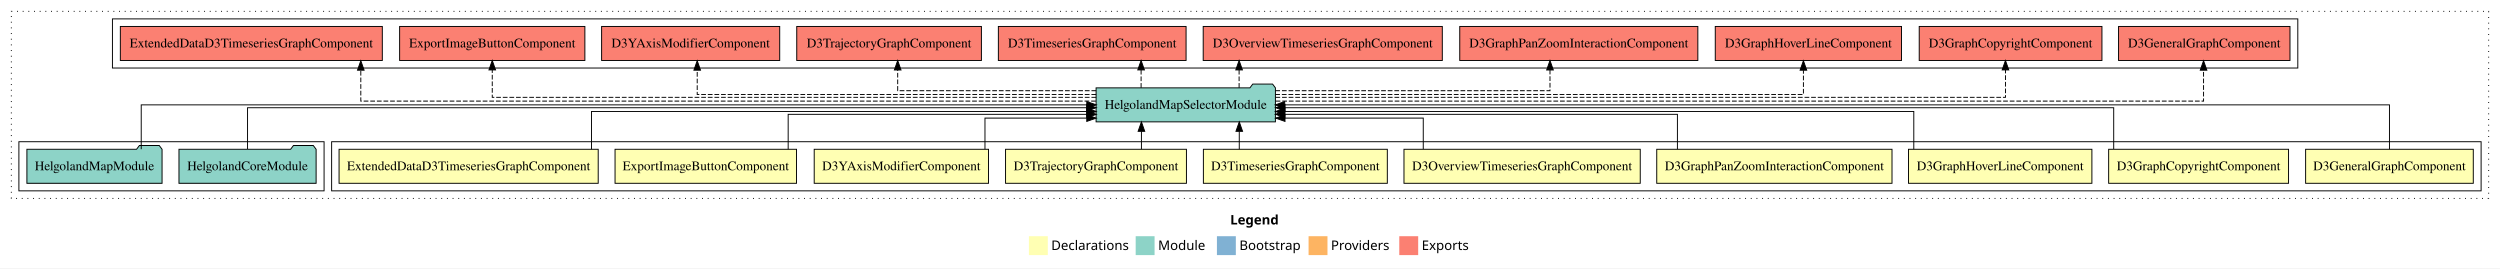
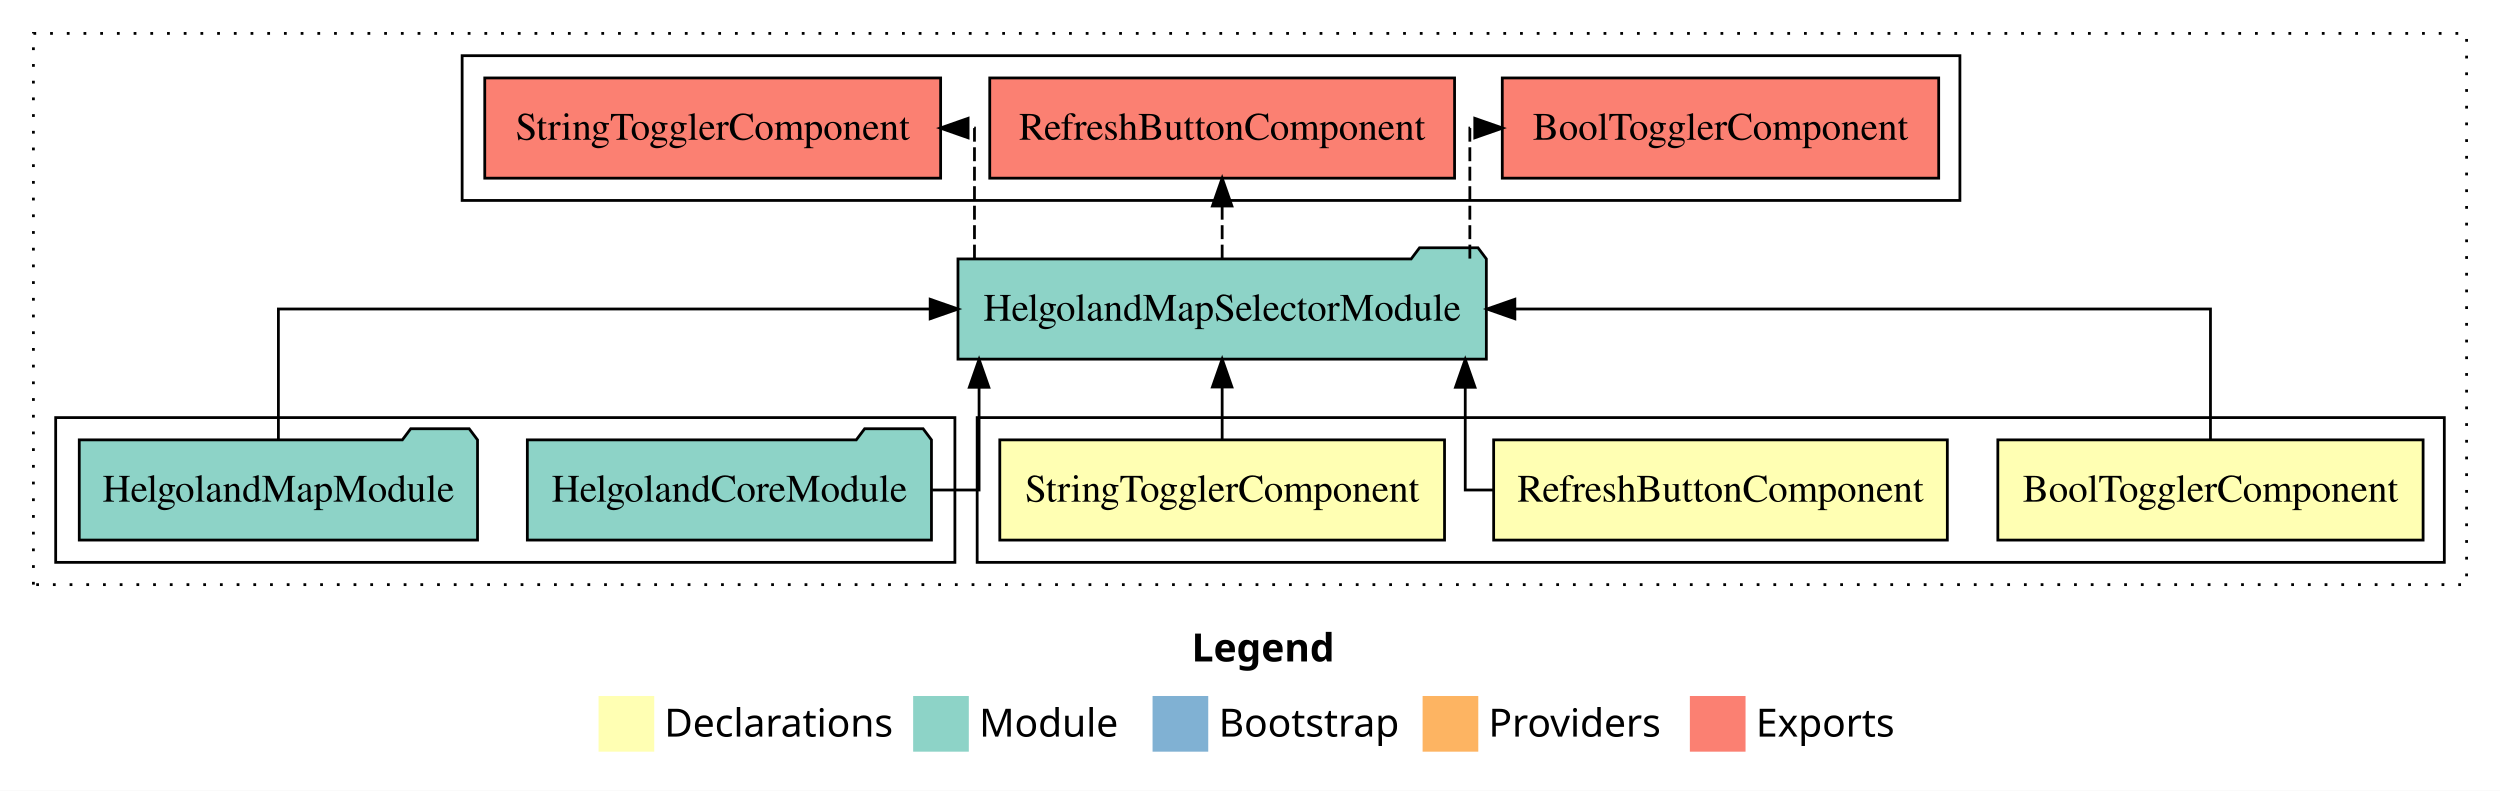
- <svg xmlns="http://www.w3.org/2000/svg" width="2646pt" height="284pt" viewBox="0.00 0.00 2646.00 284.00">
+ <svg xmlns="http://www.w3.org/2000/svg" width="898pt" height="284pt" viewBox="0.00 0.00 898.00 284.00">
  <g id="graph0" class="graph" transform="scale(1 1) rotate(0) translate(4 280)">
-     <polygon fill="#ffffff" stroke="transparent" points="-4,4 -4,-280 2642,-280 2642,4 -4,4" />
-     <text text-anchor="start" x="1298.009" y="-42.4" font-family="sans-serif" font-weight="bold" font-size="14.00" fill="#000000">Legend</text>
-     <polygon fill="#ffffb3" stroke="transparent" points="1085,-10 1085,-30 1105,-30 1105,-10 1085,-10" />
-     <text text-anchor="start" x="1108.629" y="-15.4" font-family="sans-serif" font-size="14.00" fill="#000000">  Declarations</text>
-     <polygon fill="#8dd3c7" stroke="transparent" points="1198,-10 1198,-30 1218,-30 1218,-10 1198,-10" />
-     <text text-anchor="start" x="1221.725" y="-15.4" font-family="sans-serif" font-size="14.00" fill="#000000">  Module</text>
-     <polygon fill="#80b1d3" stroke="transparent" points="1284,-10 1284,-30 1304,-30 1304,-10 1284,-10" />
-     <text text-anchor="start" x="1307.781" y="-15.4" font-family="sans-serif" font-size="14.00" fill="#000000">  Bootstrap</text>
-     <polygon fill="#fdb462" stroke="transparent" points="1381,-10 1381,-30 1401,-30 1401,-10 1381,-10" />
-     <text text-anchor="start" x="1404.673" y="-15.4" font-family="sans-serif" font-size="14.00" fill="#000000">  Providers</text>
-     <polygon fill="#fb8072" stroke="transparent" points="1477,-10 1477,-30 1497,-30 1497,-10 1477,-10" />
-     <text text-anchor="start" x="1500.726" y="-15.4" font-family="sans-serif" font-size="14.00" fill="#000000">  Exports</text>
+     <polygon fill="#ffffff" stroke="transparent" points="-4,4 -4,-280 894,-280 894,4 -4,4" />
+     <text text-anchor="start" x="424.009" y="-42.4" font-family="sans-serif" font-weight="bold" font-size="14.00" fill="#000000">Legend</text>
+     <polygon fill="#ffffb3" stroke="transparent" points="211,-10 211,-30 231,-30 231,-10 211,-10" />
+     <text text-anchor="start" x="234.629" y="-15.4" font-family="sans-serif" font-size="14.00" fill="#000000">  Declarations</text>
+     <polygon fill="#8dd3c7" stroke="transparent" points="324,-10 324,-30 344,-30 344,-10 324,-10" />
+     <text text-anchor="start" x="347.725" y="-15.4" font-family="sans-serif" font-size="14.00" fill="#000000">  Module</text>
+     <polygon fill="#80b1d3" stroke="transparent" points="410,-10 410,-30 430,-30 430,-10 410,-10" />
+     <text text-anchor="start" x="433.781" y="-15.4" font-family="sans-serif" font-size="14.00" fill="#000000">  Bootstrap</text>
+     <polygon fill="#fdb462" stroke="transparent" points="507,-10 507,-30 527,-30 527,-10 507,-10" />
+     <text text-anchor="start" x="530.673" y="-15.4" font-family="sans-serif" font-size="14.00" fill="#000000">  Providers</text>
+     <polygon fill="#fb8072" stroke="transparent" points="603,-10 603,-30 623,-30 623,-10 603,-10" />
+     <text text-anchor="start" x="626.726" y="-15.4" font-family="sans-serif" font-size="14.00" fill="#000000">  Exports</text>
    <g id="clust1" class="cluster">
-       <polygon fill="none" stroke="#000000" stroke-dasharray="1,5" points="8,-70 8,-268 2630,-268 2630,-70 8,-70" />
+       <polygon fill="none" stroke="#000000" stroke-dasharray="1,5" points="8,-70 8,-268 882,-268 882,-70 8,-70" />
    </g>
    <g id="clust2" class="cluster">
-       <polygon fill="none" stroke="#000000" points="347,-78 347,-130 2622,-130 2622,-78 347,-78" />
+       <polygon fill="none" stroke="#000000" points="347,-78 347,-130 874,-130 874,-78 347,-78" />
    </g>
-     <g id="clust13" class="cluster">
+     <g id="clust6" class="cluster">
      <polygon fill="none" stroke="#000000" points="16,-78 16,-130 339,-130 339,-78 16,-78" />
    </g>
-     <g id="clust14" class="cluster">
-       <polygon fill="none" stroke="#000000" points="115,-208 115,-260 2428,-260 2428,-208 115,-208" />
+     <g id="clust7" class="cluster">
+       <polygon fill="none" stroke="#000000" points="162,-208 162,-260 700,-260 700,-208 162,-208" />
    </g>
    <g id="node1" class="node">
-       <polygon fill="#ffffb3" stroke="#000000" points="2613.723,-122 2436.277,-122 2436.277,-86 2613.723,-86 2613.723,-122" />
-       <text text-anchor="middle" x="2525" y="-99.8" font-family="Times,serif" font-size="14.00" fill="#000000">D3GeneralGraphComponent</text>
+       <polygon fill="#ffffb3" stroke="#000000" points="866.378,-122 713.622,-122 713.622,-86 866.378,-86 866.378,-122" />
+       <text text-anchor="middle" x="790" y="-99.8" font-family="Times,serif" font-size="14.00" fill="#000000">BoolTogglerComponent</text>
    </g>
-     <g id="node11" class="node">
-       <polygon fill="#8dd3c7" stroke="#000000" points="1345.895,-187 1342.895,-191 1321.895,-191 1318.895,-187 1156.105,-187 1156.105,-151 1345.895,-151 1345.895,-187" />
-       <text text-anchor="middle" x="1251" y="-164.8" font-family="Times,serif" font-size="14.00" fill="#000000">HelgolandMapSelectorModule</text>
+     <g id="node4" class="node">
+       <polygon fill="#8dd3c7" stroke="#000000" points="529.895,-187 526.895,-191 505.895,-191 502.895,-187 340.105,-187 340.105,-151 529.895,-151 529.895,-187" />
+       <text text-anchor="middle" x="435" y="-164.8" font-family="Times,serif" font-size="14.00" fill="#000000">HelgolandMapSelectorModule</text>
    </g>
    <g id="edge1" class="edge">
-       <path fill="none" stroke="#000000" d="M2525,-122.106C2525,-141.339 2525,-169 2525,-169 2525,-169 1355.716,-169 1355.716,-169" />
-       <polygon fill="#000000" stroke="#000000" points="1355.716,-165.5 1345.716,-169 1355.716,-172.5 1355.716,-165.5" />
+       <path fill="none" stroke="#000000" d="M790,-122.106C790,-141.339 790,-169 790,-169 790,-169 540.134,-169 540.134,-169" />
+       <polygon fill="#000000" stroke="#000000" points="540.134,-165.5 530.134,-169 540.134,-172.5 540.134,-165.5" />
    </g>
    <g id="node2" class="node">
-       <polygon fill="#ffffb3" stroke="#000000" points="2418.199,-122 2227.801,-122 2227.801,-86 2418.199,-86 2418.199,-122" />
-       <text text-anchor="middle" x="2323" y="-99.8" font-family="Times,serif" font-size="14.00" fill="#000000">D3GraphCopyrightComponent</text>
+       <polygon fill="#ffffb3" stroke="#000000" points="695.482,-122 532.518,-122 532.518,-86 695.482,-86 695.482,-122" />
+       <text text-anchor="middle" x="614" y="-99.8" font-family="Times,serif" font-size="14.00" fill="#000000">RefreshButtonComponent</text>
    </g>
    <g id="edge2" class="edge">
-       <path fill="none" stroke="#000000" d="M2233.145,-122.267C2233.145,-140.555 2233.145,-166 2233.145,-166 2233.145,-166 1356.064,-166 1356.064,-166" />
-       <polygon fill="#000000" stroke="#000000" points="1356.065,-162.5 1346.064,-166 1356.064,-169.5 1356.065,-162.5" />
+       <path fill="none" stroke="#000000" d="M532.479,-104C526.247,-104 522.317,-104 522.317,-104 522.317,-104 522.317,-140.894 522.317,-140.894" />
+       <polygon fill="#000000" stroke="#000000" points="518.817,-140.894 522.317,-150.894 525.817,-140.894 518.817,-140.894" />
    </g>
    <g id="node3" class="node">
-       <polygon fill="#ffffb3" stroke="#000000" points="2210.06,-122 2015.94,-122 2015.94,-86 2210.06,-86 2210.06,-122" />
-       <text text-anchor="middle" x="2113" y="-99.8" font-family="Times,serif" font-size="14.00" fill="#000000">D3GraphHoverLineComponent</text>
+       <polygon fill="#ffffb3" stroke="#000000" points="514.875,-122 355.125,-122 355.125,-86 514.875,-86 514.875,-122" />
+       <text text-anchor="middle" x="435" y="-99.8" font-family="Times,serif" font-size="14.00" fill="#000000">StringTogglerComponent</text>
    </g>
    <g id="edge3" class="edge">
-       <path fill="none" stroke="#000000" d="M2021.56,-122.034C2021.56,-139.06 2021.56,-162 2021.56,-162 2021.56,-162 1355.872,-162 1355.872,-162" />
-       <polygon fill="#000000" stroke="#000000" points="1355.872,-158.5 1345.872,-162 1355.872,-165.5 1355.872,-158.5" />
+       <path fill="none" stroke="#000000" d="M435,-122.106C435,-122.106 435,-140.991 435,-140.991" />
+       <polygon fill="#000000" stroke="#000000" points="431.5,-140.991 435,-150.991 438.5,-140.991 431.5,-140.991" />
    </g>
-     <g id="node4" class="node">
-       <polygon fill="#ffffb3" stroke="#000000" points="1998.498,-122 1749.502,-122 1749.502,-86 1998.498,-86 1998.498,-122" />
-       <text text-anchor="middle" x="1874" y="-99.8" font-family="Times,serif" font-size="14.00" fill="#000000">D3GraphPanZoomInteractionComponent</text>
+     <g id="node7" class="node">
+       <polygon fill="#fb8072" stroke="#000000" points="692.379,-252 535.621,-252 535.621,-216 692.379,-216 692.379,-252" />
+       <text text-anchor="middle" x="614" y="-229.8" font-family="Times,serif" font-size="14.00" fill="#000000">BoolTogglerComponent </text>
    </g>
-     <g id="edge4" class="edge">
-       <path fill="none" stroke="#000000" d="M1771.375,-122.009C1771.375,-138.049 1771.375,-159 1771.375,-159 1771.375,-159 1355.84,-159 1355.84,-159" />
-       <polygon fill="#000000" stroke="#000000" points="1355.84,-155.5 1345.84,-159 1355.84,-162.5 1355.84,-155.5" />
+     <g id="edge6" class="edge">
+       <path fill="none" stroke="#000000" stroke-dasharray="5,2" d="M523.969,-187.106C523.969,-206.339 523.969,-234 523.969,-234 523.969,-234 525.739,-234 525.739,-234" />
+       <polygon fill="#000000" stroke="#000000" points="525.739,-237.5 535.739,-234 525.739,-230.5 525.739,-237.5" />
+     </g>
+     <g id="node8" class="node">
+       <polygon fill="#fb8072" stroke="#000000" points="518.482,-252 351.517,-252 351.517,-216 518.482,-216 518.482,-252" />
+       <text text-anchor="middle" x="435" y="-229.8" font-family="Times,serif" font-size="14.00" fill="#000000">RefreshButtonComponent </text>
+     </g>
+     <g id="edge7" class="edge">
+       <path fill="none" stroke="#000000" stroke-dasharray="5,2" d="M435,-187.106C435,-187.106 435,-205.991 435,-205.991" />
+       <polygon fill="#000000" stroke="#000000" points="431.5,-205.991 435,-215.991 438.5,-205.991 431.5,-205.991" />
+     </g>
+     <g id="node9" class="node">
+       <polygon fill="#fb8072" stroke="#000000" points="333.876,-252 170.124,-252 170.124,-216 333.876,-216 333.876,-252" />
+       <text text-anchor="middle" x="252" y="-229.8" font-family="Times,serif" font-size="14.00" fill="#000000">StringTogglerComponent </text>
+     </g>
+     <g id="edge8" class="edge">
+       <path fill="none" stroke="#000000" stroke-dasharray="5,2" d="M346.031,-187.106C346.031,-206.339 346.031,-234 346.031,-234 346.031,-234 343.738,-234 343.738,-234" />
+       <polygon fill="#000000" stroke="#000000" points="343.738,-230.5 333.738,-234 343.738,-237.5 343.738,-230.5" />
    </g>
    <g id="node5" class="node">
-       <polygon fill="#ffffb3" stroke="#000000" points="1732.032,-122 1481.968,-122 1481.968,-86 1732.032,-86 1732.032,-122" />
-       <text text-anchor="middle" x="1607" y="-99.8" font-family="Times,serif" font-size="14.00" fill="#000000">D3OverviewTimeseriesGraphComponent</text>
-     </g>
-     <g id="edge5" class="edge">
-       <path fill="none" stroke="#000000" d="M1502.375,-122.124C1502.375,-136.783 1502.375,-155 1502.375,-155 1502.375,-155 1356.034,-155 1356.034,-155" />
-       <polygon fill="#000000" stroke="#000000" points="1356.034,-151.5 1346.034,-155 1356.034,-158.5 1356.034,-151.5" />
-     </g>
-     <g id="node6" class="node">
-       <polygon fill="#ffffb3" stroke="#000000" points="1464.339,-122 1269.661,-122 1269.661,-86 1464.339,-86 1464.339,-122" />
-       <text text-anchor="middle" x="1367" y="-99.8" font-family="Times,serif" font-size="14.00" fill="#000000">D3TimeseriesGraphComponent</text>
-     </g>
-     <g id="edge6" class="edge">
-       <path fill="none" stroke="#000000" d="M1307.639,-122.106C1307.639,-122.106 1307.639,-140.991 1307.639,-140.991" />
-       <polygon fill="#000000" stroke="#000000" points="1304.139,-140.991 1307.639,-150.991 1311.139,-140.991 1304.139,-140.991" />
-     </g>
-     <g id="node7" class="node">
-       <polygon fill="#ffffb3" stroke="#000000" points="1251.72,-122 1060.28,-122 1060.28,-86 1251.72,-86 1251.72,-122" />
-       <text text-anchor="middle" x="1156" y="-99.8" font-family="Times,serif" font-size="14.00" fill="#000000">D3TrajectoryGraphComponent</text>
-     </g>
-     <g id="edge7" class="edge">
-       <path fill="none" stroke="#000000" d="M1204.081,-122.106C1204.081,-122.106 1204.081,-140.991 1204.081,-140.991" />
-       <polygon fill="#000000" stroke="#000000" points="1200.581,-140.991 1204.081,-150.991 1207.581,-140.991 1200.581,-140.991" />
-     </g>
-     <g id="node8" class="node">
-       <polygon fill="#ffffb3" stroke="#000000" points="1042.249,-122 857.751,-122 857.751,-86 1042.249,-86 1042.249,-122" />
-       <text text-anchor="middle" x="950" y="-99.8" font-family="Times,serif" font-size="14.00" fill="#000000">D3YAxisModifierComponent</text>
-     </g>
-     <g id="edge8" class="edge">
-       <path fill="none" stroke="#000000" d="M1038.492,-122.124C1038.492,-136.783 1038.492,-155 1038.492,-155 1038.492,-155 1146.244,-155 1146.244,-155" />
-       <polygon fill="#000000" stroke="#000000" points="1146.244,-158.5 1156.244,-155 1146.244,-151.5 1146.244,-158.5" />
-     </g>
-     <g id="node9" class="node">
-       <polygon fill="#ffffb3" stroke="#000000" points="839.035,-122 646.965,-122 646.965,-86 839.035,-86 839.035,-122" />
-       <text text-anchor="middle" x="743" y="-99.8" font-family="Times,serif" font-size="14.00" fill="#000000">ExportImageButtonComponent</text>
-     </g>
-     <g id="edge9" class="edge">
-       <path fill="none" stroke="#000000" d="M830.196,-122.009C830.196,-138.049 830.196,-159 830.196,-159 830.196,-159 1146.301,-159 1146.301,-159" />
-       <polygon fill="#000000" stroke="#000000" points="1146.301,-162.5 1156.301,-159 1146.301,-155.5 1146.301,-162.5" />
-     </g>
-     <g id="node10" class="node">
-       <polygon fill="#ffffb3" stroke="#000000" points="629.138,-122 354.862,-122 354.862,-86 629.138,-86 629.138,-122" />
-       <text text-anchor="middle" x="492" y="-99.8" font-family="Times,serif" font-size="14.00" fill="#000000">ExtendedDataD3TimeseriesGraphComponent</text>
-     </g>
-     <g id="edge10" class="edge">
-       <path fill="none" stroke="#000000" d="M622.043,-122.034C622.043,-139.06 622.043,-162 622.043,-162 622.043,-162 1146.158,-162 1146.158,-162" />
-       <polygon fill="#000000" stroke="#000000" points="1146.158,-165.5 1156.158,-162 1146.158,-158.5 1146.158,-165.5" />
-     </g>
-     <g id="node14" class="node">
-       <polygon fill="#fb8072" stroke="#000000" points="2419.722,-252 2238.278,-252 2238.278,-216 2419.722,-216 2419.722,-252" />
-       <text text-anchor="middle" x="2329" y="-229.8" font-family="Times,serif" font-size="14.00" fill="#000000">D3GeneralGraphComponent </text>
-     </g>
-     <g id="edge13" class="edge">
-       <path fill="none" stroke="#000000" stroke-dasharray="5,2" d="M1346.126,-173C1609.381,-173 2328.244,-173 2328.244,-173 2328.244,-173 2328.244,-205.698 2328.244,-205.698" />
-       <polygon fill="#000000" stroke="#000000" points="2324.744,-205.698 2328.244,-215.698 2331.744,-205.698 2324.744,-205.698" />
-     </g>
-     <g id="node15" class="node">
-       <polygon fill="#fb8072" stroke="#000000" points="2220.699,-252 2027.301,-252 2027.301,-216 2220.699,-216 2220.699,-252" />
-       <text text-anchor="middle" x="2124" y="-229.8" font-family="Times,serif" font-size="14.00" fill="#000000">D3GraphCopyrightComponent </text>
-     </g>
-     <g id="edge14" class="edge">
-       <path fill="none" stroke="#000000" stroke-dasharray="5,2" d="M1345.914,-177C1571.033,-177 2118.59,-177 2118.59,-177 2118.59,-177 2118.59,-205.965 2118.59,-205.965" />
-       <polygon fill="#000000" stroke="#000000" points="2115.09,-205.965 2118.59,-215.965 2122.09,-205.965 2115.09,-205.965" />
-     </g>
-     <g id="node16" class="node">
-       <polygon fill="#fb8072" stroke="#000000" points="2008.561,-252 1811.439,-252 1811.439,-216 2008.561,-216 2008.561,-252" />
-       <text text-anchor="middle" x="1910" y="-229.8" font-family="Times,serif" font-size="14.00" fill="#000000">D3GraphHoverLineComponent </text>
-     </g>
-     <g id="edge15" class="edge">
-       <path fill="none" stroke="#000000" stroke-dasharray="5,2" d="M1345.709,-180C1526.885,-180 1904.734,-180 1904.734,-180 1904.734,-180 1904.734,-205.718 1904.734,-205.718" />
-       <polygon fill="#000000" stroke="#000000" points="1901.235,-205.718 1904.734,-215.718 1908.235,-205.718 1901.235,-205.718" />
-     </g>
-     <g id="node17" class="node">
-       <polygon fill="#fb8072" stroke="#000000" points="1792.998,-252 1541.002,-252 1541.002,-216 1792.998,-216 1792.998,-252" />
-       <text text-anchor="middle" x="1667" y="-229.8" font-family="Times,serif" font-size="14.00" fill="#000000">D3GraphPanZoomInteractionComponent </text>
-     </g>
-     <g id="edge16" class="edge">
-       <path fill="none" stroke="#000000" stroke-dasharray="5,2" d="M1345.8,-184C1459.945,-184 1636.509,-184 1636.509,-184 1636.509,-184 1636.509,-205.949 1636.509,-205.949" />
-       <polygon fill="#000000" stroke="#000000" points="1633.009,-205.949 1636.509,-215.949 1640.009,-205.949 1633.009,-205.949" />
-     </g>
-     <g id="node18" class="node">
-       <polygon fill="#fb8072" stroke="#000000" points="1522.533,-252 1269.467,-252 1269.467,-216 1522.533,-216 1522.533,-252" />
-       <text text-anchor="middle" x="1396" y="-229.8" font-family="Times,serif" font-size="14.00" fill="#000000">D3OverviewTimeseriesGraphComponent </text>
-     </g>
-     <g id="edge17" class="edge">
-       <path fill="none" stroke="#000000" stroke-dasharray="5,2" d="M1307.466,-187.106C1307.466,-187.106 1307.466,-205.991 1307.466,-205.991" />
-       <polygon fill="#000000" stroke="#000000" points="1303.966,-205.991 1307.466,-215.991 1310.966,-205.991 1303.966,-205.991" />
-     </g>
-     <g id="node19" class="node">
-       <polygon fill="#fb8072" stroke="#000000" points="1251.339,-252 1052.661,-252 1052.661,-216 1251.339,-216 1251.339,-252" />
-       <text text-anchor="middle" x="1152" y="-229.8" font-family="Times,serif" font-size="14.00" fill="#000000">D3TimeseriesGraphComponent </text>
-     </g>
-     <g id="edge18" class="edge">
-       <path fill="none" stroke="#000000" stroke-dasharray="5,2" d="M1203.736,-187.106C1203.736,-187.106 1203.736,-205.991 1203.736,-205.991" />
-       <polygon fill="#000000" stroke="#000000" points="1200.236,-205.991 1203.736,-215.991 1207.236,-205.991 1200.236,-205.991" />
-     </g>
-     <g id="node20" class="node">
-       <polygon fill="#fb8072" stroke="#000000" points="1034.72,-252 839.28,-252 839.28,-216 1034.72,-216 1034.72,-252" />
-       <text text-anchor="middle" x="937" y="-229.8" font-family="Times,serif" font-size="14.00" fill="#000000">D3TrajectoryGraphComponent </text>
-     </g>
-     <g id="edge19" class="edge">
-       <path fill="none" stroke="#000000" stroke-dasharray="5,2" d="M1156.205,-184C1066.706,-184 946.118,-184 946.118,-184 946.118,-184 946.118,-205.949 946.118,-205.949" />
-       <polygon fill="#000000" stroke="#000000" points="942.618,-205.949 946.118,-215.949 949.618,-205.949 942.618,-205.949" />
-     </g>
-     <g id="node21" class="node">
-       <polygon fill="#fb8072" stroke="#000000" points="821.249,-252 632.751,-252 632.751,-216 821.249,-216 821.249,-252" />
-       <text text-anchor="middle" x="727" y="-229.8" font-family="Times,serif" font-size="14.00" fill="#000000">D3YAxisModifierComponent </text>
-     </g>
-     <g id="edge20" class="edge">
-       <path fill="none" stroke="#000000" stroke-dasharray="5,2" d="M1156.161,-180C1006.887,-180 733.929,-180 733.929,-180 733.929,-180 733.929,-205.718 733.929,-205.718" />
-       <polygon fill="#000000" stroke="#000000" points="730.429,-205.718 733.929,-215.718 737.429,-205.718 730.429,-205.718" />
-     </g>
-     <g id="node22" class="node">
-       <polygon fill="#fb8072" stroke="#000000" points="615.034,-252 418.966,-252 418.966,-216 615.034,-216 615.034,-252" />
-       <text text-anchor="middle" x="517" y="-229.8" font-family="Times,serif" font-size="14.00" fill="#000000">ExportImageButtonComponent </text>
-     </g>
-     <g id="edge21" class="edge">
-       <path fill="none" stroke="#000000" stroke-dasharray="5,2" d="M1156.17,-177C957.748,-177 517,-177 517,-177 517,-177 517,-205.965 517,-205.965" />
-       <polygon fill="#000000" stroke="#000000" points="513.5,-205.965 517,-215.965 520.5,-205.965 513.5,-205.965" />
-     </g>
-     <g id="node23" class="node">
-       <polygon fill="#fb8072" stroke="#000000" points="400.638,-252 123.362,-252 123.362,-216 400.638,-216 400.638,-252" />
-       <text text-anchor="middle" x="262" y="-229.8" font-family="Times,serif" font-size="14.00" fill="#000000">ExtendedDataD3TimeseriesGraphComponent </text>
-     </g>
-     <g id="edge22" class="edge">
-       <path fill="none" stroke="#000000" stroke-dasharray="5,2" d="M1155.898,-173C929.603,-173 377.875,-173 377.875,-173 377.875,-173 377.875,-205.698 377.875,-205.698" />
-       <polygon fill="#000000" stroke="#000000" points="374.375,-205.698 377.875,-215.698 381.375,-205.698 374.375,-205.698" />
-     </g>
-     <g id="node12" class="node">
      <polygon fill="#8dd3c7" stroke="#000000" points="330.579,-122 327.579,-126 306.579,-126 303.579,-122 185.421,-122 185.421,-86 330.579,-86 330.579,-122" />
      <text text-anchor="middle" x="258" y="-99.8" font-family="Times,serif" font-size="14.00" fill="#000000">HelgolandCoreModule</text>
    </g>
-     <g id="edge11" class="edge">
-       <path fill="none" stroke="#000000" d="M258,-122.267C258,-140.555 258,-166 258,-166 258,-166 1146.237,-166 1146.237,-166" />
-       <polygon fill="#000000" stroke="#000000" points="1146.237,-169.5 1156.237,-166 1146.237,-162.5 1146.237,-169.5" />
+     <g id="edge4" class="edge">
+       <path fill="none" stroke="#000000" d="M330.814,-104C340.784,-104 347.683,-104 347.683,-104 347.683,-104 347.683,-140.894 347.683,-140.894" />
+       <polygon fill="#000000" stroke="#000000" points="344.183,-140.894 347.683,-150.894 351.183,-140.894 344.183,-140.894" />
    </g>
-     <g id="node13" class="node">
+     <g id="node6" class="node">
      <polygon fill="#8dd3c7" stroke="#000000" points="167.527,-122 164.527,-126 143.527,-126 140.527,-122 24.473,-122 24.473,-86 167.527,-86 167.527,-122" />
      <text text-anchor="middle" x="96" y="-99.8" font-family="Times,serif" font-size="14.00" fill="#000000">HelgolandMapModule</text>
    </g>
-     <g id="edge12" class="edge">
-       <path fill="none" stroke="#000000" d="M145.472,-122.106C145.472,-141.339 145.472,-169 145.472,-169 145.472,-169 1146.265,-169 1146.265,-169" />
-       <polygon fill="#000000" stroke="#000000" points="1146.265,-172.5 1156.265,-169 1146.265,-165.5 1146.265,-172.5" />
+     <g id="edge5" class="edge">
+       <path fill="none" stroke="#000000" d="M96,-122.106C96,-141.339 96,-169 96,-169 96,-169 330.119,-169 330.119,-169" />
+       <polygon fill="#000000" stroke="#000000" points="330.119,-172.5 340.119,-169 330.119,-165.5 330.119,-172.5" />
    </g>
  </g>
</svg>
